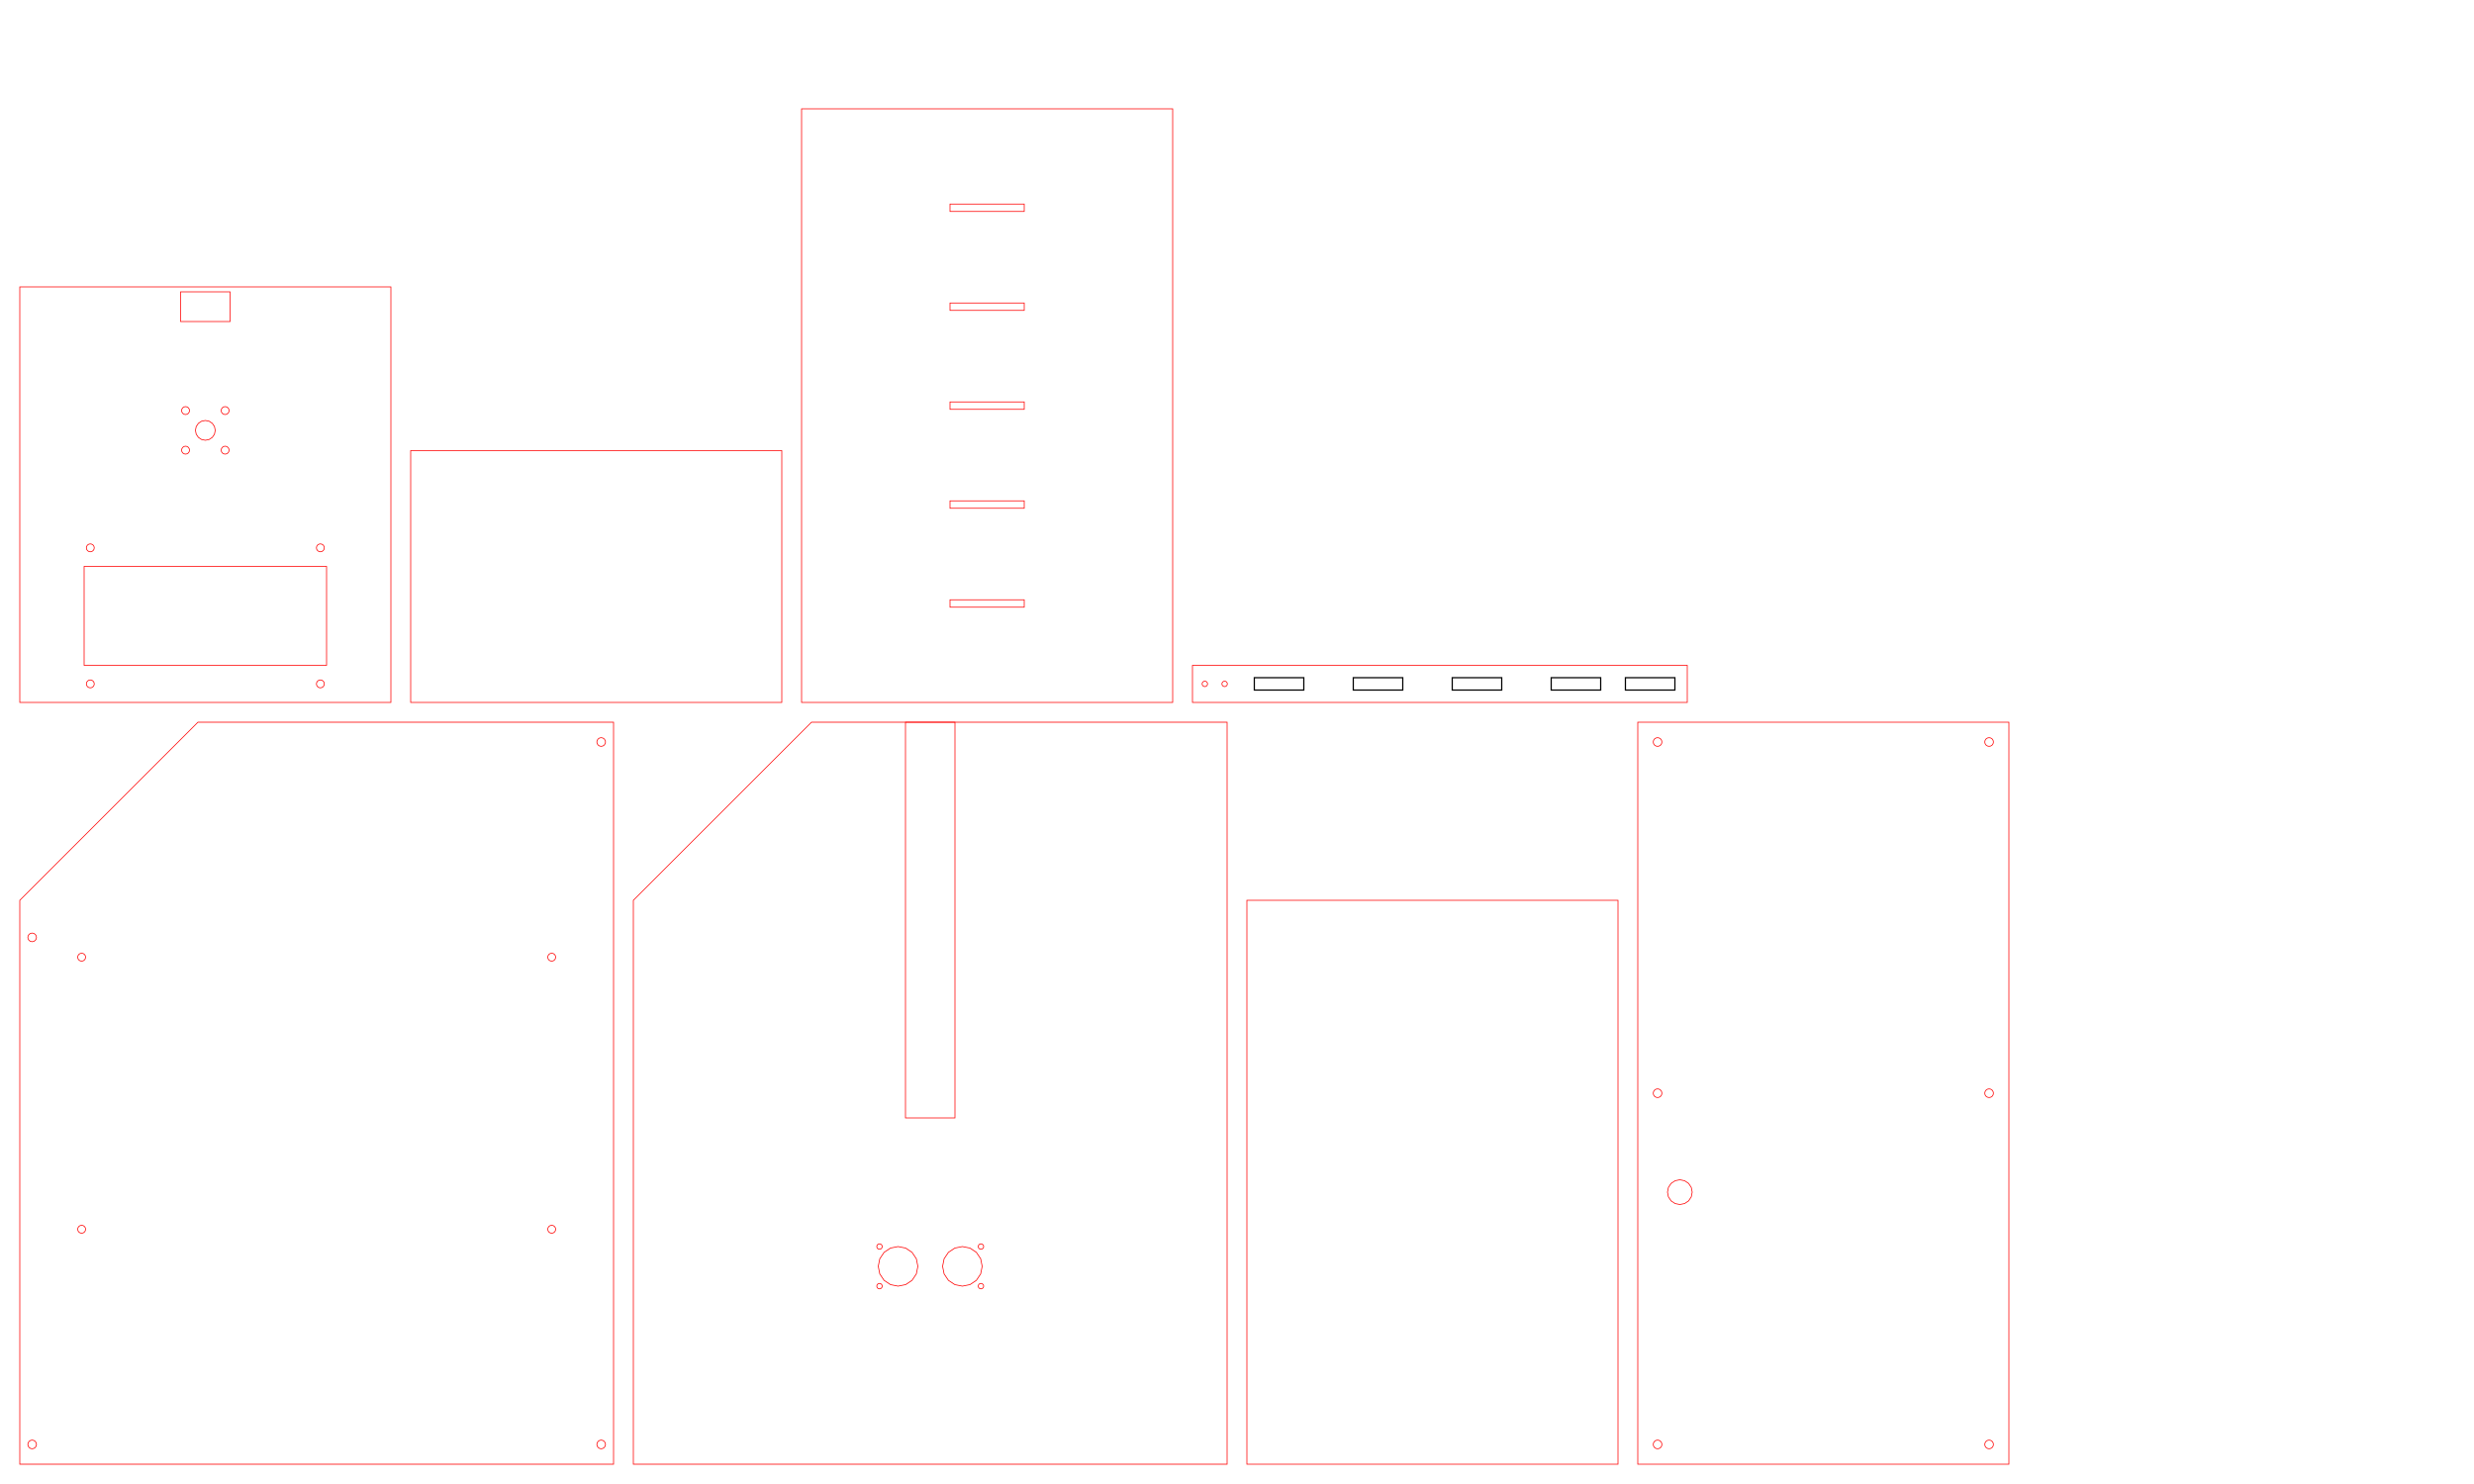
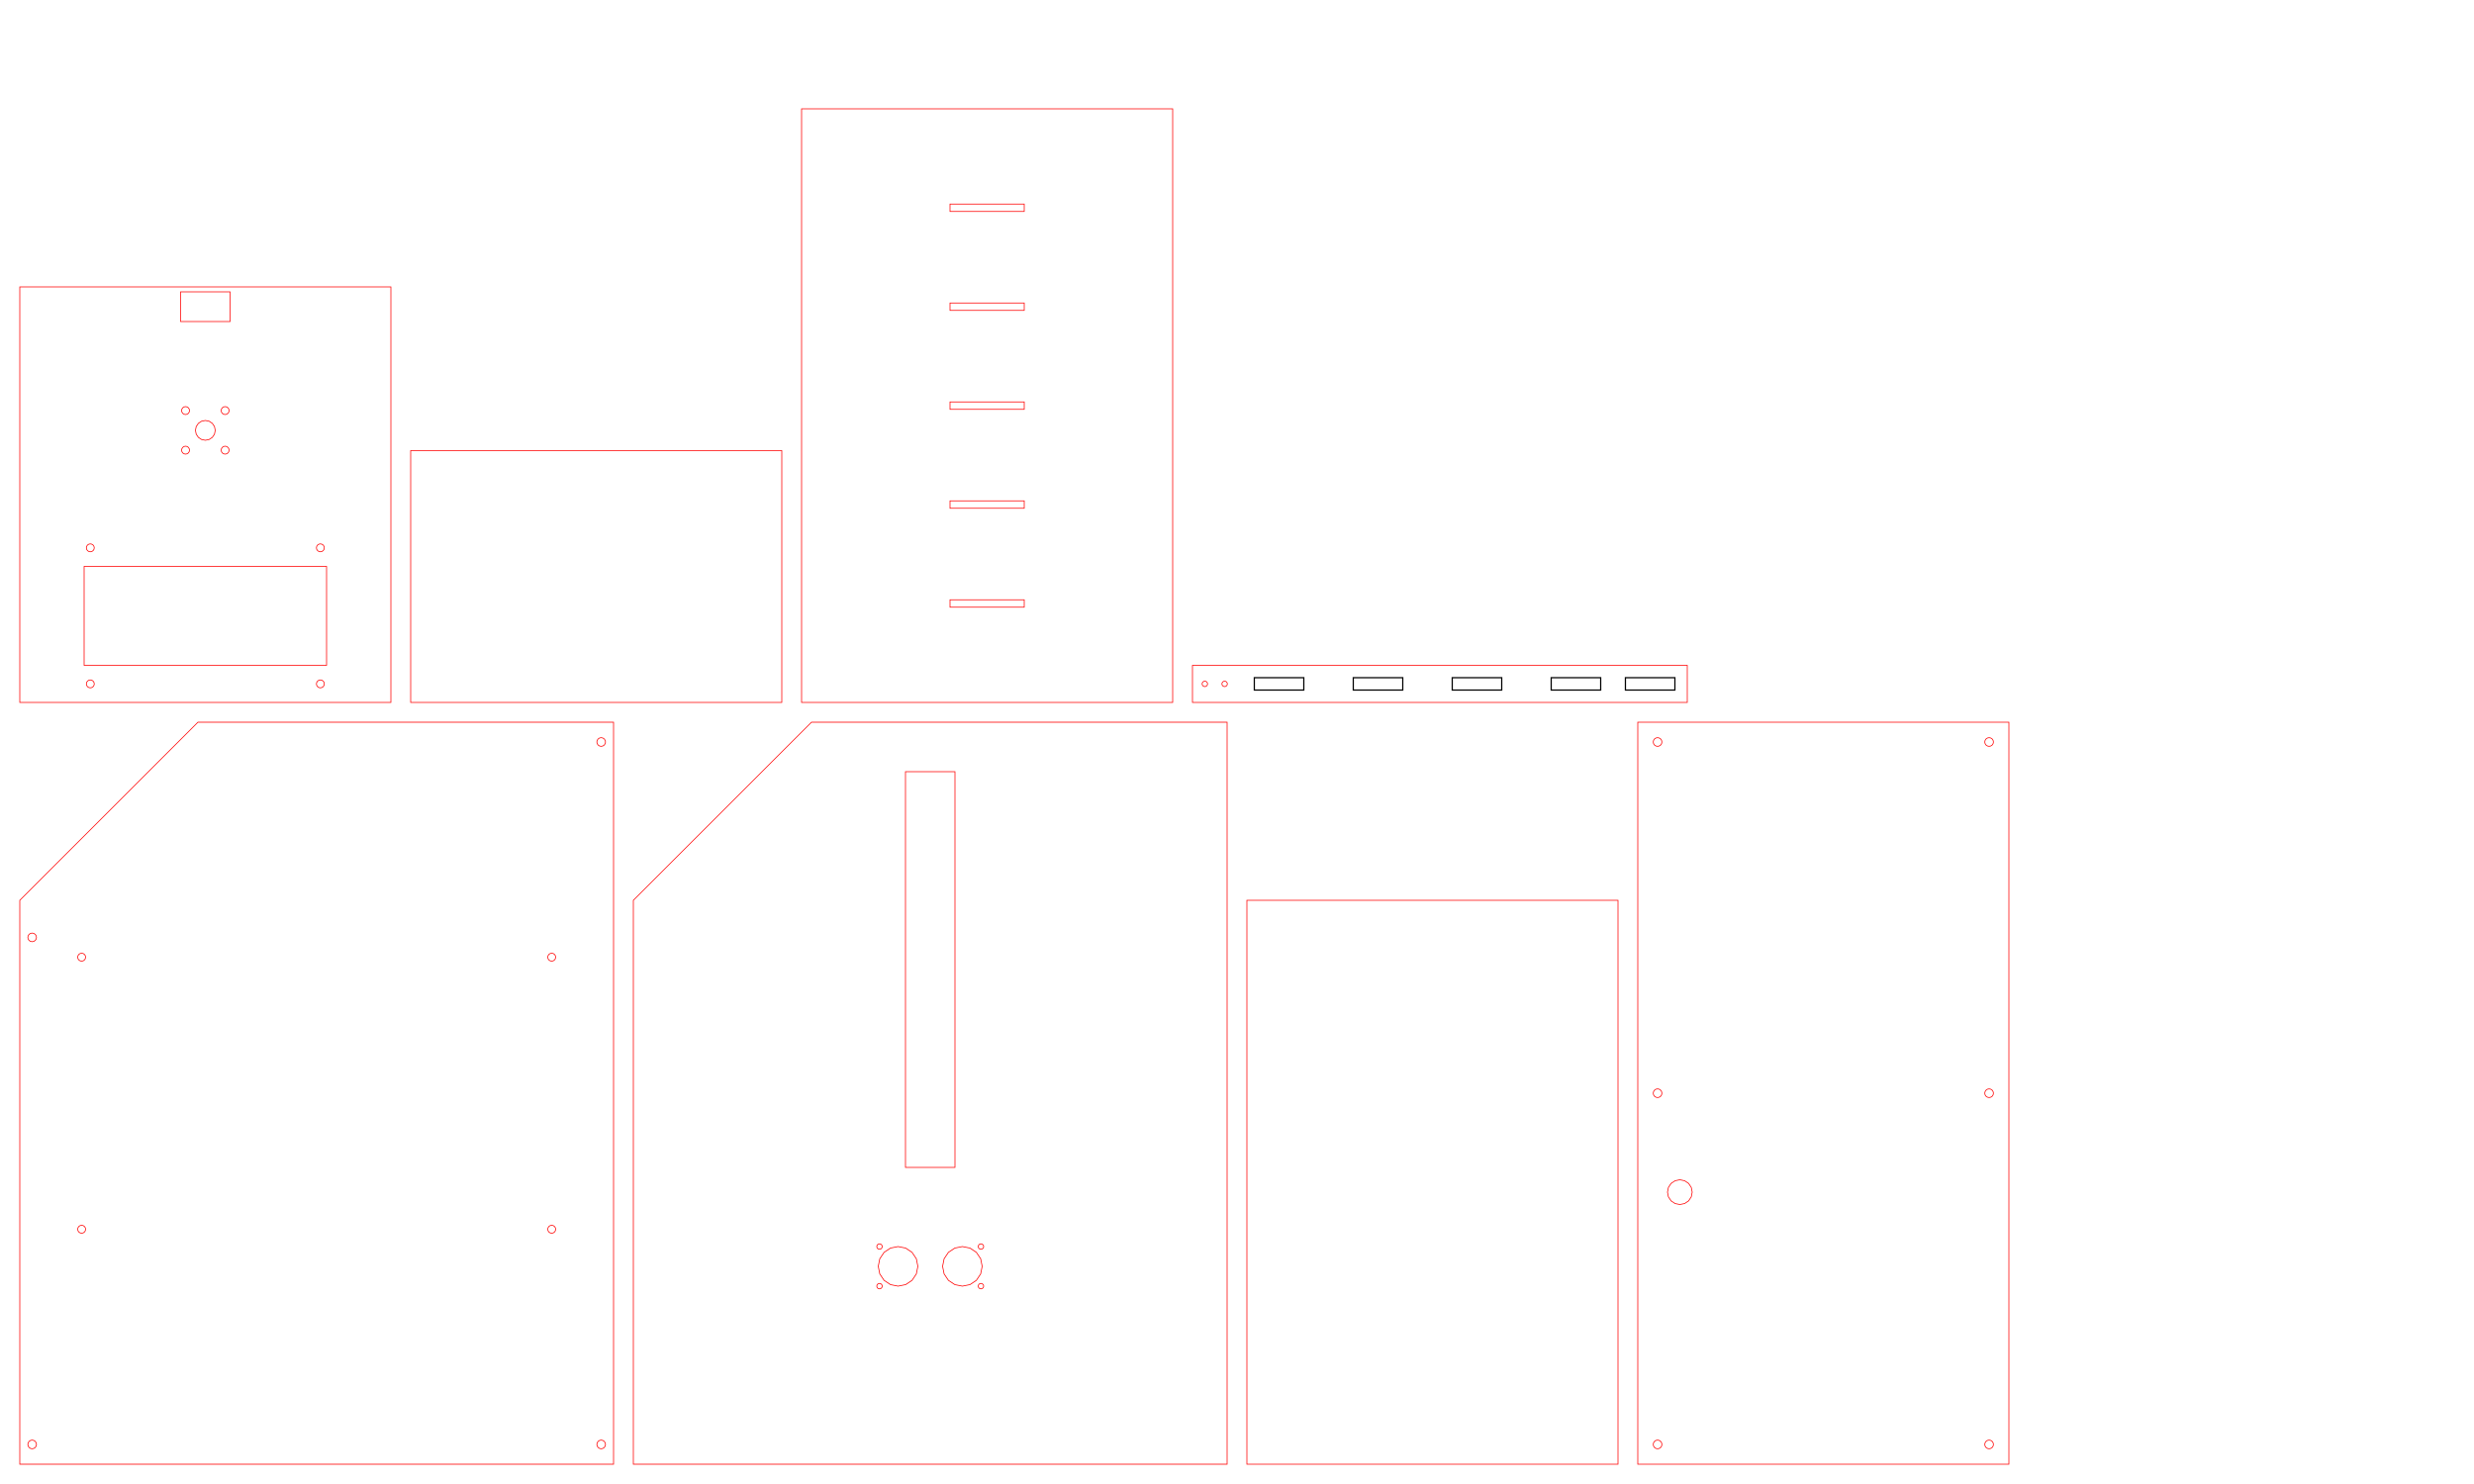
<svg xmlns="http://www.w3.org/2000/svg" baseProfile="full" height="600.0mm" version="1.1" viewBox="0 0 1000.0 600.0" width="1000.0mm">
  <defs />
  <path d="M 504.000,592.000 L 654.000,592.000 L 654.000,364.000 L 504.000,364.000 Z" fill="none" fill-rule="evenodd" stroke="#ff0000" stroke-width="0.3" />
  <path d="M 662.000,592.000 L 812.000,592.000 L 812.000,292.000 L 662.000,292.000 Z" fill="none" fill-rule="evenodd" stroke="#ff0000" stroke-width="0.3" />
  <path d="M 684.000,482.000 L 683.619,480.087 L 682.536,478.464 L 680.913,477.381 L 679.000,477.000 L 677.087,477.381 L 675.464,478.464 L 674.381,480.087 L 674.000,482.000 L 674.381,483.913 L 675.464,485.536 L 677.087,486.619 L 679.000,487.000 L 680.913,486.619 L 682.536,485.536 L 683.619,483.913 Z" fill="none" fill-rule="evenodd" stroke="#ff0000" stroke-width="0.3" />
  <path d="M 671.750,584.000 L 671.617,583.330 L 671.237,582.763 L 670.670,582.383 L 670.000,582.250 L 669.330,582.383 L 668.763,582.763 L 668.383,583.330 L 668.250,584.000 L 668.383,584.670 L 668.763,585.237 L 669.330,585.617 L 670.000,585.750 L 670.670,585.617 L 671.237,585.237 L 671.617,584.670 Z" fill="none" fill-rule="evenodd" stroke="#ff0000" stroke-width="0.3" />
  <path d="M 805.750,584.000 L 805.617,583.330 L 805.237,582.763 L 804.670,582.383 L 804.000,582.250 L 803.330,582.383 L 802.763,582.763 L 802.383,583.330 L 802.250,584.000 L 802.383,584.670 L 802.763,585.237 L 803.330,585.617 L 804.000,585.750 L 804.670,585.617 L 805.237,585.237 L 805.617,584.670 Z" fill="none" fill-rule="evenodd" stroke="#ff0000" stroke-width="0.3" />
  <path d="M 671.750,300.000 L 671.617,299.330 L 671.237,298.763 L 670.670,298.383 L 670.000,298.250 L 669.330,298.383 L 668.763,298.763 L 668.383,299.330 L 668.250,300.000 L 668.383,300.670 L 668.763,301.237 L 669.330,301.617 L 670.000,301.750 L 670.670,301.617 L 671.237,301.237 L 671.617,300.670 Z" fill="none" fill-rule="evenodd" stroke="#ff0000" stroke-width="0.3" />
  <path d="M 805.750,300.000 L 805.617,299.330 L 805.237,298.763 L 804.670,298.383 L 804.000,298.250 L 803.330,298.383 L 802.763,298.763 L 802.383,299.330 L 802.250,300.000 L 802.383,300.670 L 802.763,301.237 L 803.330,301.617 L 804.000,301.750 L 804.670,301.617 L 805.237,301.237 L 805.617,300.670 Z" fill="none" fill-rule="evenodd" stroke="#ff0000" stroke-width="0.3" />
  <path d="M 671.750,442.000 L 671.617,441.330 L 671.237,440.763 L 670.670,440.383 L 670.000,440.250 L 669.330,440.383 L 668.763,440.763 L 668.383,441.330 L 668.250,442.000 L 668.383,442.670 L 668.763,443.237 L 669.330,443.617 L 670.000,443.750 L 670.670,443.617 L 671.237,443.237 L 671.617,442.670 Z" fill="none" fill-rule="evenodd" stroke="#ff0000" stroke-width="0.3" />
  <path d="M 805.750,442.000 L 805.617,441.330 L 805.237,440.763 L 804.670,440.383 L 804.000,440.250 L 803.330,440.383 L 802.763,440.763 L 802.383,441.330 L 802.250,442.000 L 802.383,442.670 L 802.763,443.237 L 803.330,443.617 L 804.000,443.750 L 804.670,443.617 L 805.237,443.237 L 805.617,442.670 Z" fill="none" fill-rule="evenodd" stroke="#ff0000" stroke-width="0.3" />
  <path d="M 8.000,592.000 L 248.000,592.000 L 248.000,292.000 L 80.000,292.000 L 8.000,364.000 Z" fill="none" fill-rule="evenodd" stroke="#ff0000" stroke-width="0.3" />
  <path d="M 14.750,584.000 L 14.617,583.330 L 14.237,582.763 L 13.670,582.383 L 13.000,582.250 L 12.330,582.383 L 11.763,582.763 L 11.383,583.330 L 11.250,584.000 L 11.383,584.670 L 11.763,585.237 L 12.330,585.617 L 13.000,585.750 L 13.670,585.617 L 14.237,585.237 L 14.617,584.670 Z" fill="none" fill-rule="evenodd" stroke="#ff0000" stroke-width="0.3" />
  <path d="M 244.750,584.000 L 244.617,583.330 L 244.237,582.763 L 243.670,582.383 L 243.000,582.250 L 242.330,582.383 L 241.763,582.763 L 241.383,583.330 L 241.250,584.000 L 241.383,584.670 L 241.763,585.237 L 242.330,585.617 L 243.000,585.750 L 243.670,585.617 L 244.237,585.237 L 244.617,584.670 Z" fill="none" fill-rule="evenodd" stroke="#ff0000" stroke-width="0.3" />
  <path d="M 244.750,300.000 L 244.617,299.330 L 244.237,298.763 L 243.670,298.383 L 243.000,298.250 L 242.330,298.383 L 241.763,298.763 L 241.383,299.330 L 241.250,300.000 L 241.383,300.670 L 241.763,301.237 L 242.330,301.617 L 243.000,301.750 L 243.670,301.617 L 244.237,301.237 L 244.617,300.670 Z" fill="none" fill-rule="evenodd" stroke="#ff0000" stroke-width="0.3" />
  <path d="M 14.750,379.000 L 14.617,378.330 L 14.237,377.763 L 13.670,377.383 L 13.000,377.250 L 12.330,377.383 L 11.763,377.763 L 11.383,378.330 L 11.250,379.000 L 11.383,379.670 L 11.763,380.237 L 12.330,380.617 L 13.000,380.750 L 13.670,380.617 L 14.237,380.237 L 14.617,379.670 Z" fill="none" fill-rule="evenodd" stroke="#ff0000" stroke-width="0.3" />
  <path d="M 34.600,497.000 L 34.478,496.388 L 34.131,495.869 L 33.612,495.522 L 33.000,495.400 L 32.388,495.522 L 31.869,495.869 L 31.522,496.388 L 31.400,497.000 L 31.522,497.612 L 31.869,498.131 L 32.388,498.478 L 33.000,498.600 L 33.612,498.478 L 34.131,498.131 L 34.478,497.612 Z" fill="none" fill-rule="evenodd" stroke="#ff0000" stroke-width="0.3" />
  <path d="M 224.600,497.000 L 224.478,496.388 L 224.131,495.869 L 223.612,495.522 L 223.000,495.400 L 222.388,495.522 L 221.869,495.869 L 221.522,496.388 L 221.400,497.000 L 221.522,497.612 L 221.869,498.131 L 222.388,498.478 L 223.000,498.600 L 223.612,498.478 L 224.131,498.131 L 224.478,497.612 Z" fill="none" fill-rule="evenodd" stroke="#ff0000" stroke-width="0.3" />
  <path d="M 34.600,387.000 L 34.478,386.388 L 34.131,385.869 L 33.612,385.522 L 33.000,385.400 L 32.388,385.522 L 31.869,385.869 L 31.522,386.388 L 31.400,387.000 L 31.522,387.612 L 31.869,388.131 L 32.388,388.478 L 33.000,388.600 L 33.612,388.478 L 34.131,388.131 L 34.478,387.612 Z" fill="none" fill-rule="evenodd" stroke="#ff0000" stroke-width="0.3" />
  <path d="M 224.600,387.000 L 224.478,386.388 L 224.131,385.869 L 223.612,385.522 L 223.000,385.400 L 222.388,385.522 L 221.869,385.869 L 221.522,386.388 L 221.400,387.000 L 221.522,387.612 L 221.869,388.131 L 222.388,388.478 L 223.000,388.600 L 223.612,388.478 L 224.131,388.131 L 224.478,387.612 Z" fill="none" fill-rule="evenodd" stroke="#ff0000" stroke-width="0.3" />
  <path d="M 256.000,592.000 L 496.000,592.000 L 496.000,292.000 L 328.000,292.000 L 256.000,364.000 Z" fill="none" fill-rule="evenodd" stroke="#ff0000" stroke-width="0.3" />
  <path d="M 371.000,512.000 L 370.391,508.939 L 368.657,506.343 L 366.061,504.609 L 363.000,504.000 L 359.939,504.609 L 357.343,506.343 L 355.609,508.939 L 355.000,512.000 L 355.609,515.061 L 357.343,517.657 L 359.939,519.391 L 363.000,520.000 L 366.061,519.391 L 368.657,517.657 L 370.391,515.061 Z" fill="none" fill-rule="evenodd" stroke="#ff0000" stroke-width="0.3" />
  <path d="M 397.000,512.000 L 396.391,508.939 L 394.657,506.343 L 392.061,504.609 L 389.000,504.000 L 385.939,504.609 L 383.343,506.343 L 381.609,508.939 L 381.000,512.000 L 381.609,515.061 L 383.343,517.657 L 385.939,519.391 L 389.000,520.000 L 392.061,519.391 L 394.657,517.657 L 396.391,515.061 Z" fill="none" fill-rule="evenodd" stroke="#ff0000" stroke-width="0.3" />
  <path d="M 356.600,520.000 L 356.516,519.579 L 356.278,519.222 L 355.921,518.984 L 355.500,518.900 L 355.079,518.984 L 354.722,519.222 L 354.484,519.579 L 354.400,520.000 L 354.484,520.421 L 354.722,520.778 L 355.079,521.016 L 355.500,521.100 L 355.921,521.016 L 356.278,520.778 L 356.516,520.421 Z" fill="none" fill-rule="evenodd" stroke="#ff0000" stroke-width="0.3" />
  <path d="M 397.600,520.000 L 397.516,519.579 L 397.278,519.222 L 396.921,518.984 L 396.500,518.900 L 396.079,518.984 L 395.722,519.222 L 395.484,519.579 L 395.400,520.000 L 395.484,520.421 L 395.722,520.778 L 396.079,521.016 L 396.500,521.100 L 396.921,521.016 L 397.278,520.778 L 397.516,520.421 Z" fill="none" fill-rule="evenodd" stroke="#ff0000" stroke-width="0.3" />
  <path d="M 356.600,504.000 L 356.516,503.579 L 356.278,503.222 L 355.921,502.984 L 355.500,502.900 L 355.079,502.984 L 354.722,503.222 L 354.484,503.579 L 354.400,504.000 L 354.484,504.421 L 354.722,504.778 L 355.079,505.016 L 355.500,505.100 L 355.921,505.016 L 356.278,504.778 L 356.516,504.421 Z" fill="none" fill-rule="evenodd" stroke="#ff0000" stroke-width="0.3" />
  <path d="M 397.600,504.000 L 397.516,503.579 L 397.278,503.222 L 396.921,502.984 L 396.500,502.900 L 396.079,502.984 L 395.722,503.222 L 395.484,503.579 L 395.400,504.000 L 395.484,504.421 L 395.722,504.778 L 396.079,505.016 L 396.500,505.100 L 396.921,505.016 L 397.278,504.778 L 397.516,504.421 Z" fill="none" fill-rule="evenodd" stroke="#ff0000" stroke-width="0.3" />
-   <path d="M 366.000,452.000 L 386.000,452.000 L 386.000,292.000 L 366.000,292.000 Z" fill="none" fill-rule="evenodd" stroke="#ff0000" stroke-width="0.3" />
+   <path d="M 366.000,472.000 L 386.000,472.000 L 386.000,312.000 L 366.000,312.000 Z" fill="none" fill-rule="evenodd" stroke="#ff0000" stroke-width="0.3" />
  <path d="M 8.000,284.000 L 158.000,284.000 L 158.000,116.000 L 8.000,116.000 Z" fill="none" fill-rule="evenodd" stroke="#ff0000" stroke-width="0.3" />
  <path d="M 34.000,269.000 L 132.000,269.000 L 132.000,229.000 L 34.000,229.000 Z" fill="none" fill-rule="evenodd" stroke="#ff0000" stroke-width="0.3" />
  <path d="M 38.100,276.500 L 37.978,275.888 L 37.631,275.369 L 37.112,275.022 L 36.500,274.900 L 35.888,275.022 L 35.369,275.369 L 35.022,275.888 L 34.900,276.500 L 35.022,277.112 L 35.369,277.631 L 35.888,277.978 L 36.500,278.100 L 37.112,277.978 L 37.631,277.631 L 37.978,277.112 Z" fill="none" fill-rule="evenodd" stroke="#ff0000" stroke-width="0.3" />
  <path d="M 131.100,276.500 L 130.978,275.888 L 130.631,275.369 L 130.112,275.022 L 129.500,274.900 L 128.888,275.022 L 128.369,275.369 L 128.022,275.888 L 127.900,276.500 L 128.022,277.112 L 128.369,277.631 L 128.888,277.978 L 129.500,278.100 L 130.112,277.978 L 130.631,277.631 L 130.978,277.112 Z" fill="none" fill-rule="evenodd" stroke="#ff0000" stroke-width="0.3" />
  <path d="M 38.100,221.500 L 37.978,220.888 L 37.631,220.369 L 37.112,220.022 L 36.500,219.900 L 35.888,220.022 L 35.369,220.369 L 35.022,220.888 L 34.900,221.500 L 35.022,222.112 L 35.369,222.631 L 35.888,222.978 L 36.500,223.100 L 37.112,222.978 L 37.631,222.631 L 37.978,222.112 Z" fill="none" fill-rule="evenodd" stroke="#ff0000" stroke-width="0.3" />
  <path d="M 131.100,221.500 L 130.978,220.888 L 130.631,220.369 L 130.112,220.022 L 129.500,219.900 L 128.888,220.022 L 128.369,220.369 L 128.022,220.888 L 127.900,221.500 L 128.022,222.112 L 128.369,222.631 L 128.888,222.978 L 129.500,223.100 L 130.112,222.978 L 130.631,222.631 L 130.978,222.112 Z" fill="none" fill-rule="evenodd" stroke="#ff0000" stroke-width="0.3" />
  <path d="M 87.000,174.000 L 86.696,172.469 L 85.828,171.172 L 84.531,170.304 L 83.000,170.000 L 81.469,170.304 L 80.172,171.172 L 79.304,172.469 L 79.000,174.000 L 79.304,175.531 L 80.172,176.828 L 81.469,177.696 L 83.000,178.000 L 84.531,177.696 L 85.828,176.828 L 86.696,175.531 Z" fill="none" fill-rule="evenodd" stroke="#ff0000" stroke-width="0.3" />
  <path d="M 76.600,182.000 L 76.478,181.388 L 76.131,180.869 L 75.612,180.522 L 75.000,180.400 L 74.388,180.522 L 73.869,180.869 L 73.522,181.388 L 73.400,182.000 L 73.522,182.612 L 73.869,183.131 L 74.388,183.478 L 75.000,183.600 L 75.612,183.478 L 76.131,183.131 L 76.478,182.612 Z" fill="none" fill-rule="evenodd" stroke="#ff0000" stroke-width="0.3" />
  <path d="M 92.600,182.000 L 92.478,181.388 L 92.131,180.869 L 91.612,180.522 L 91.000,180.400 L 90.388,180.522 L 89.869,180.869 L 89.522,181.388 L 89.400,182.000 L 89.522,182.612 L 89.869,183.131 L 90.388,183.478 L 91.000,183.600 L 91.612,183.478 L 92.131,183.131 L 92.478,182.612 Z" fill="none" fill-rule="evenodd" stroke="#ff0000" stroke-width="0.3" />
  <path d="M 76.600,166.000 L 76.478,165.388 L 76.131,164.869 L 75.612,164.522 L 75.000,164.400 L 74.388,164.522 L 73.869,164.869 L 73.522,165.388 L 73.400,166.000 L 73.522,166.612 L 73.869,167.131 L 74.388,167.478 L 75.000,167.600 L 75.612,167.478 L 76.131,167.131 L 76.478,166.612 Z" fill="none" fill-rule="evenodd" stroke="#ff0000" stroke-width="0.3" />
  <path d="M 92.600,166.000 L 92.478,165.388 L 92.131,164.869 L 91.612,164.522 L 91.000,164.400 L 90.388,164.522 L 89.869,164.869 L 89.522,165.388 L 89.400,166.000 L 89.522,166.612 L 89.869,167.131 L 90.388,167.478 L 91.000,167.600 L 91.612,167.478 L 92.131,167.131 L 92.478,166.612 Z" fill="none" fill-rule="evenodd" stroke="#ff0000" stroke-width="0.3" />
  <path d="M 73.000,130.000 L 93.000,130.000 L 93.000,118.000 L 73.000,118.000 Z" fill="none" fill-rule="evenodd" stroke="#ff0000" stroke-width="0.3" />
  <path d="M 166.000,284.000 L 316.000,284.000 L 316.000,182.177 L 166.000,182.177 Z" fill="none" fill-rule="evenodd" stroke="#ff0000" stroke-width="0.3" />
  <path d="M 324.000,284.000 L 474.000,284.000 L 474.000,44.000 L 324.000,44.000 Z" fill="none" fill-rule="evenodd" stroke="#ff0000" stroke-width="0.3" />
  <path d="M 384.000,245.500 L 414.000,245.500 L 414.000,242.500 L 384.000,242.500 Z" fill="none" fill-rule="evenodd" stroke="#ff0000" stroke-width="0.3" />
  <path d="M 384.000,205.500 L 414.000,205.500 L 414.000,202.500 L 384.000,202.500 Z" fill="none" fill-rule="evenodd" stroke="#ff0000" stroke-width="0.3" />
  <path d="M 384.000,165.500 L 414.000,165.500 L 414.000,162.500 L 384.000,162.500 Z" fill="none" fill-rule="evenodd" stroke="#ff0000" stroke-width="0.3" />
  <path d="M 384.000,125.500 L 414.000,125.500 L 414.000,122.500 L 384.000,122.500 Z" fill="none" fill-rule="evenodd" stroke="#ff0000" stroke-width="0.3" />
  <path d="M 384.000,85.500 L 414.000,85.500 L 414.000,82.500 L 384.000,82.500 Z" fill="none" fill-rule="evenodd" stroke="#ff0000" stroke-width="0.3" />
  <path d="M 482.000,284.000 L 682.000,284.000 L 682.000,269.000 L 482.000,269.000 Z" fill="none" fill-rule="evenodd" stroke="#ff0000" stroke-width="0.3" />
  <path d="M 488.100,276.500 L 488.016,276.079 L 487.778,275.722 L 487.421,275.484 L 487.000,275.400 L 486.579,275.484 L 486.222,275.722 L 485.984,276.079 L 485.900,276.500 L 485.984,276.921 L 486.222,277.278 L 486.579,277.516 L 487.000,277.600 L 487.421,277.516 L 487.778,277.278 L 488.016,276.921 Z" fill="none" fill-rule="evenodd" stroke="#ff0000" stroke-width="0.3" />
  <path d="M 496.100,276.500 L 496.016,276.079 L 495.778,275.722 L 495.421,275.484 L 495.000,275.400 L 494.579,275.484 L 494.222,275.722 L 493.984,276.079 L 493.900,276.500 L 493.984,276.921 L 494.222,277.278 L 494.579,277.516 L 495.000,277.600 L 495.421,277.516 L 495.778,277.278 L 496.016,276.921 Z" fill="none" fill-rule="evenodd" stroke="#ff0000" stroke-width="0.3" />
  <path d="M 507.000,279.000 L 527.000,279.000 L 527.000,274.000 L 507.000,274.000 Z" fill="none" fill-rule="evenodd" stroke="#000000" stroke-width="0.5" />
  <path d="M 547.000,279.000 L 567.000,279.000 L 567.000,274.000 L 547.000,274.000 Z" fill="none" fill-rule="evenodd" stroke="#000000" stroke-width="0.5" />
  <path d="M 587.000,279.000 L 607.000,279.000 L 607.000,274.000 L 587.000,274.000 Z" fill="none" fill-rule="evenodd" stroke="#000000" stroke-width="0.5" />
  <path d="M 627.000,279.000 L 647.000,279.000 L 647.000,274.000 L 627.000,274.000 Z" fill="none" fill-rule="evenodd" stroke="#000000" stroke-width="0.5" />
  <path d="M 657.000,279.000 L 677.000,279.000 L 677.000,274.000 L 657.000,274.000 Z" fill="none" fill-rule="evenodd" stroke="#000000" stroke-width="0.5" />
</svg>
